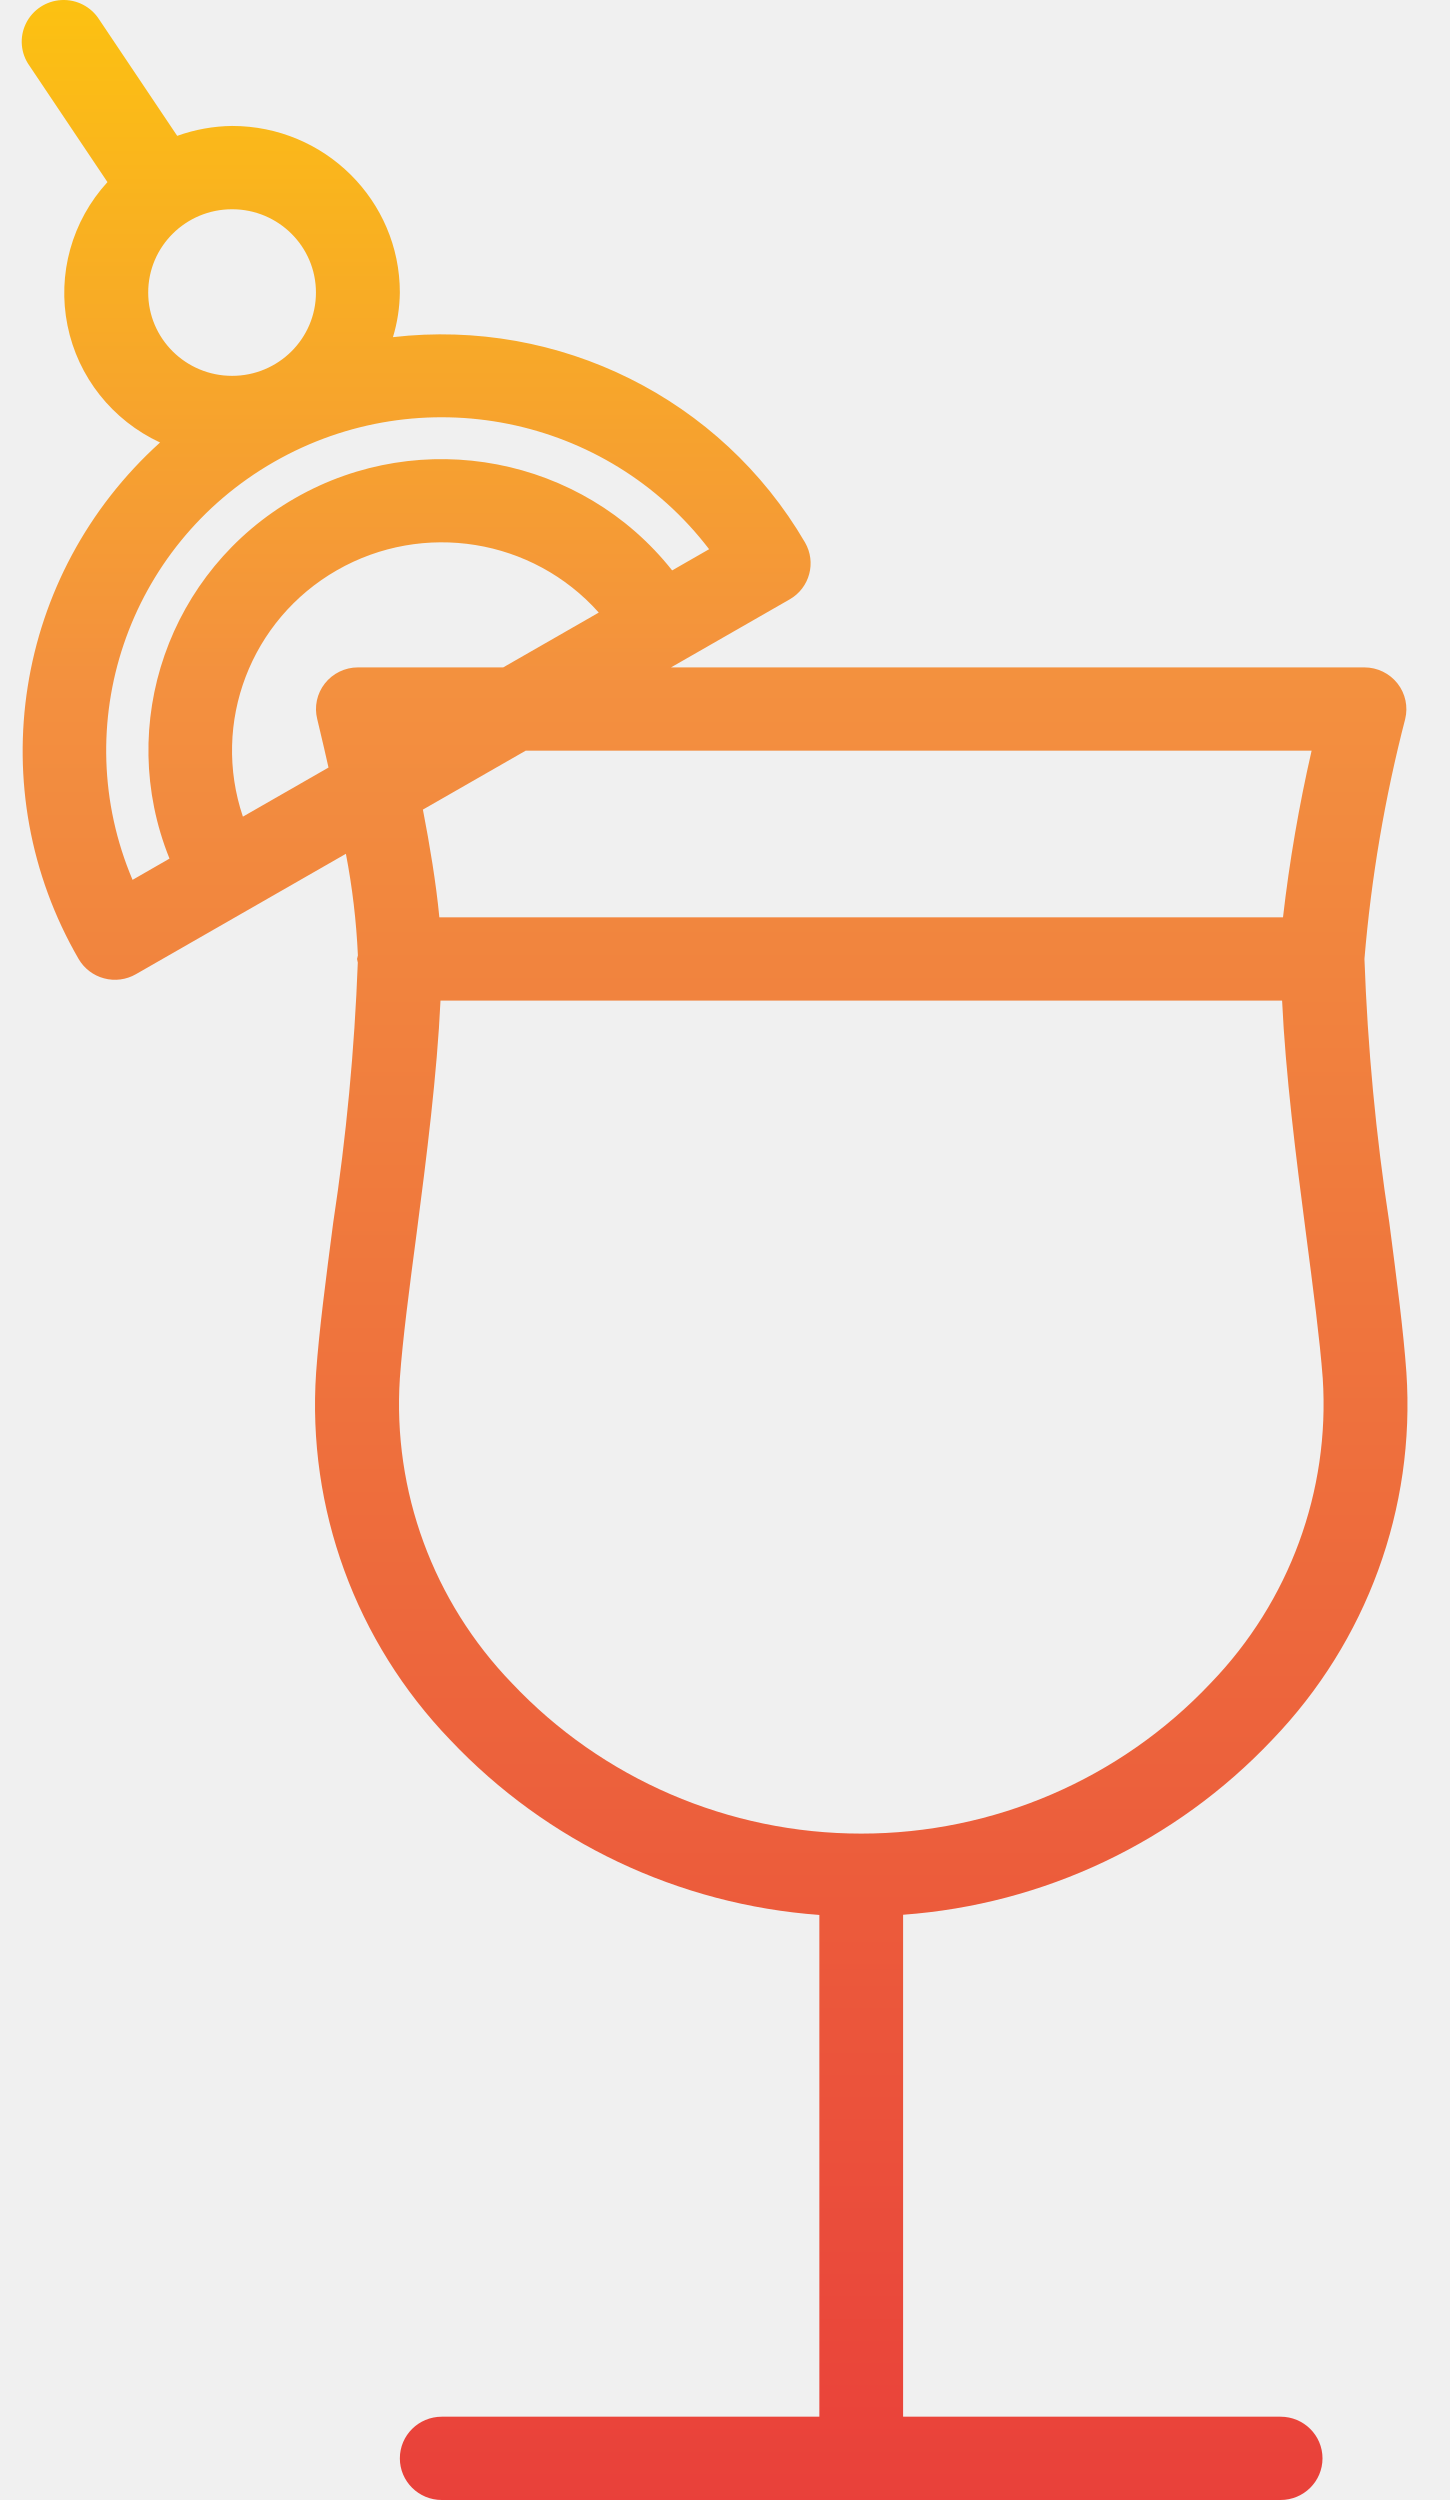
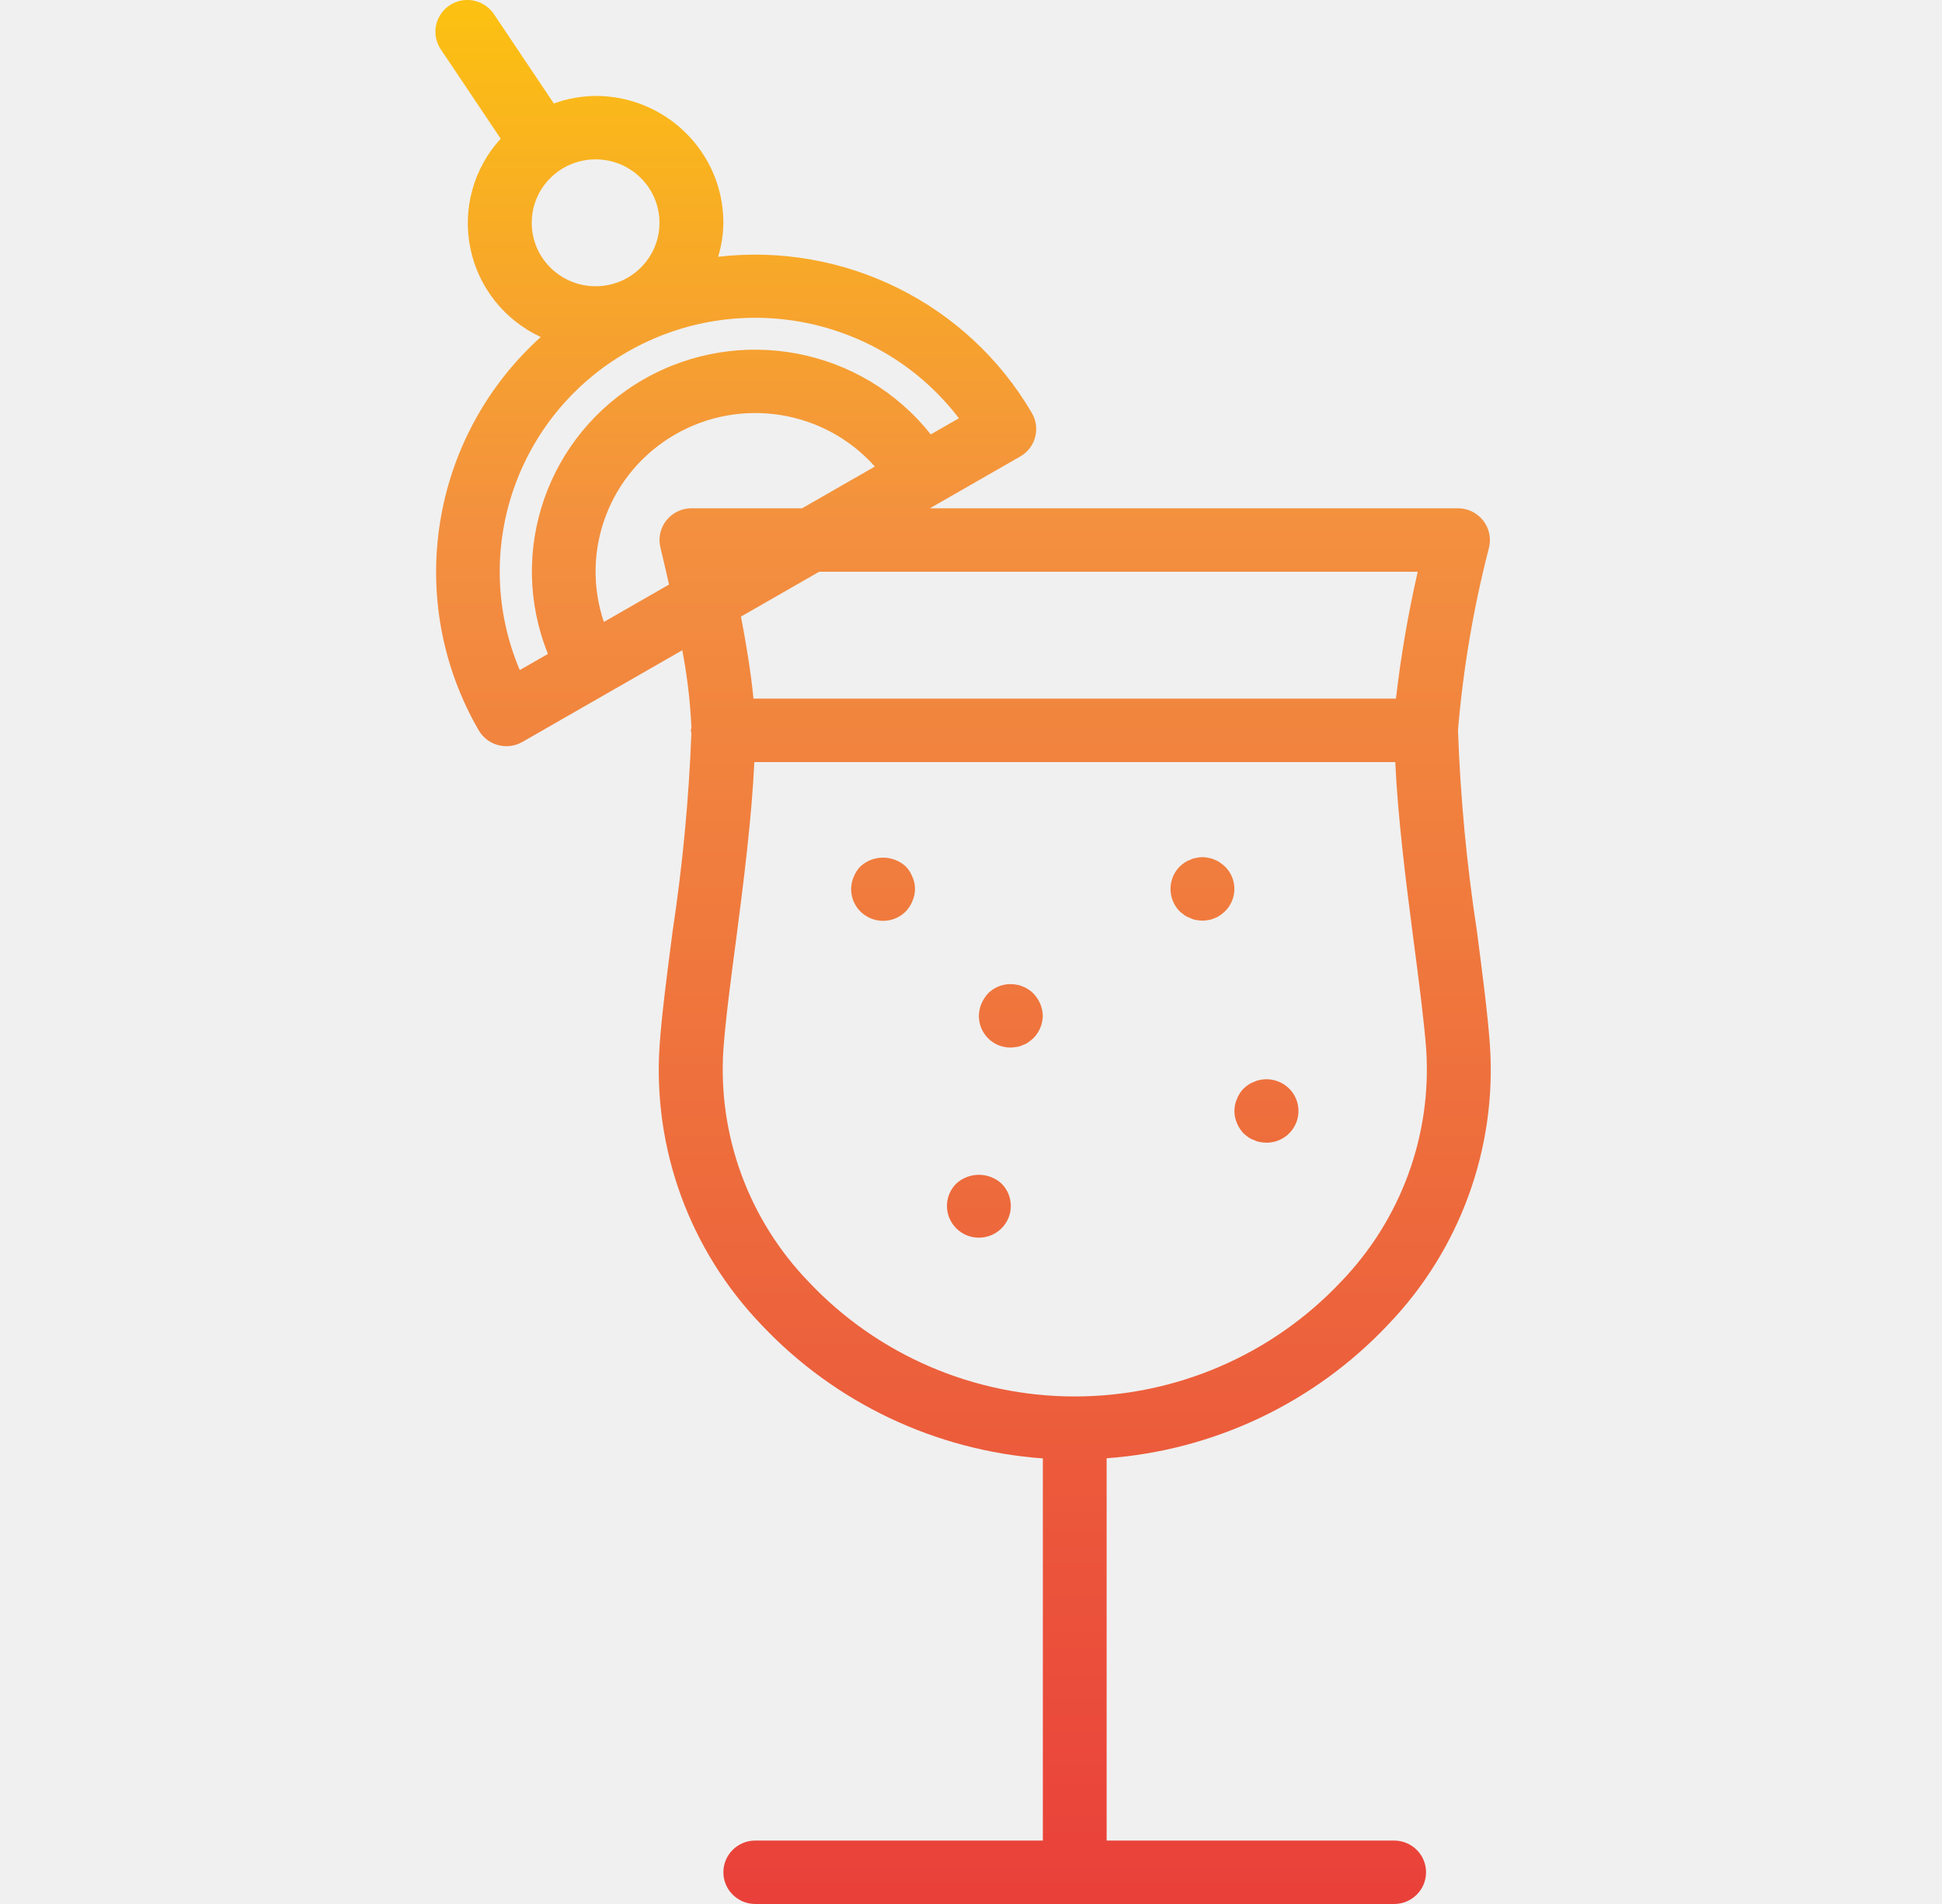
- <svg xmlns="http://www.w3.org/2000/svg" width="29" height="50" viewBox="0 0 29 50" fill="none">
-   <path d="M25.611 48.334H18.062V38.295C20.878 38.09 23.512 36.841 25.444 34.796C27.337 32.83 28.311 30.164 28.128 27.45C28.07 26.63 27.932 25.574 27.786 24.451C27.518 22.705 27.352 20.945 27.289 19.179C27.424 17.561 27.696 15.957 28.103 14.384C28.165 14.135 28.109 13.871 27.95 13.669C27.791 13.467 27.547 13.348 27.289 13.348H13.42L13.614 13.237L15.794 11.987C16.195 11.757 16.331 11.247 16.1 10.849C14.422 7.972 11.185 6.359 7.859 6.743C7.947 6.454 7.993 6.154 7.997 5.851C7.997 4.011 6.495 2.519 4.642 2.519C4.267 2.523 3.896 2.591 3.544 2.717L1.985 0.392C1.823 0.135 1.533 -0.015 1.228 0.001C0.923 0.018 0.651 0.197 0.518 0.471C0.385 0.744 0.412 1.067 0.589 1.315L2.149 3.642C1.439 4.418 1.142 5.482 1.35 6.51C1.557 7.538 2.245 8.406 3.201 8.85C0.283 11.486 -0.395 15.783 1.572 19.179C1.683 19.37 1.866 19.51 2.081 19.567C2.296 19.625 2.525 19.595 2.718 19.484L6.918 17.076C7.047 17.747 7.127 18.426 7.158 19.108C7.152 19.132 7.146 19.155 7.141 19.179C7.145 19.204 7.15 19.228 7.156 19.252C7.09 20.994 6.926 22.732 6.664 24.455C6.518 25.574 6.38 26.63 6.322 27.454C6.139 30.168 7.113 32.834 9.006 34.8C10.937 36.845 13.572 38.094 16.387 38.299V48.334H8.836C8.372 48.334 7.997 48.707 7.997 49.167C7.997 49.627 8.372 50 8.836 50H25.611C26.075 50 26.45 49.627 26.45 49.167C26.45 48.707 26.075 48.334 25.611 48.334ZM11.83 12.335L10.064 13.348H7.158C6.9 13.348 6.656 13.467 6.497 13.669C6.338 13.871 6.282 14.135 6.345 14.384C6.345 14.394 6.444 14.785 6.57 15.351L4.858 16.333C4.225 14.455 5.011 12.395 6.738 11.405C8.464 10.415 10.654 10.768 11.975 12.251L11.83 12.335ZM4.642 4.185C5.568 4.185 6.319 4.931 6.319 5.851C6.319 6.771 5.568 7.517 4.642 7.517C3.715 7.517 2.964 6.771 2.964 5.851C2.964 4.931 3.715 4.185 4.642 4.185ZM2.651 17.597C1.338 14.501 2.55 10.918 5.479 9.239C8.409 7.559 12.139 8.307 14.182 10.984L13.443 11.408C11.641 9.131 8.427 8.515 5.901 9.963C3.375 11.412 2.305 14.484 3.39 17.172L2.651 17.597ZM10.513 15.014H26.232C25.98 16.114 25.789 17.226 25.66 18.346H8.787C8.722 17.666 8.595 16.899 8.458 16.192L10.513 15.014ZM7.997 27.568C8.052 26.797 8.187 25.764 8.332 24.669C8.531 23.144 8.743 21.463 8.81 20.012H25.642C25.709 21.463 25.92 23.144 26.119 24.669C26.262 25.764 26.397 26.797 26.455 27.568C26.601 29.821 25.788 32.031 24.215 33.661C22.405 35.582 19.874 36.672 17.225 36.672C14.576 36.672 12.046 35.582 10.236 33.661C8.663 32.031 7.851 29.821 7.997 27.568Z" fill="url(#paint0_linear)" />
+ <svg xmlns="http://www.w3.org/2000/svg" width="51" height="50" viewBox="0 0 51 50" fill="none">
+   <g clip-path="url(#clip0)">
+     <path d="M36.611 48.334H29.062V38.295C31.878 38.09 34.512 36.841 36.444 34.796C38.337 32.83 39.311 30.164 39.128 27.45C39.07 26.63 38.932 25.574 38.786 24.451C38.518 22.705 38.352 20.945 38.289 19.179C38.424 17.561 38.696 15.957 39.103 14.384C39.165 14.135 39.109 13.871 38.95 13.669C38.791 13.467 38.547 13.348 38.289 13.348H24.42L24.614 13.237L26.794 11.987C27.195 11.757 27.331 11.247 27.1 10.849C25.422 7.972 22.185 6.359 18.859 6.743C18.947 6.454 18.993 6.154 18.997 5.851C18.997 4.011 17.495 2.519 15.642 2.519C15.268 2.523 14.896 2.591 14.544 2.717L12.985 0.392C12.823 0.135 12.533 -0.015 12.228 0.001C11.923 0.018 11.651 0.197 11.518 0.471C11.385 0.744 11.412 1.067 11.589 1.315L13.149 3.642C12.439 4.418 12.142 5.482 12.35 6.51C12.557 7.538 13.245 8.406 14.201 8.85C11.283 11.486 10.605 15.783 12.572 19.179C12.683 19.37 12.866 19.51 13.081 19.567C13.296 19.625 13.525 19.595 13.718 19.484L17.918 17.076C18.047 17.747 18.127 18.426 18.158 19.108C18.152 19.132 18.146 19.155 18.141 19.179C18.145 19.204 18.15 19.228 18.157 19.252C18.09 20.994 17.925 22.732 17.664 24.455C17.518 25.574 17.38 26.63 17.322 27.454C17.139 30.168 18.113 32.834 20.006 34.8C21.937 36.845 24.572 38.094 27.387 38.299V48.334H19.836C19.372 48.334 18.997 48.707 18.997 49.167C18.997 49.627 19.372 50 19.836 50H36.611C37.075 50 37.45 49.627 37.45 49.167C37.45 48.707 37.075 48.334 36.611 48.334ZM22.83 12.335L21.064 13.348H18.158C17.9 13.348 17.656 13.467 17.497 13.669C17.338 13.871 17.282 14.135 17.345 14.384C17.345 14.394 17.444 14.785 17.57 15.351L15.858 16.333C15.225 14.455 16.011 12.395 17.738 11.405C19.464 10.415 21.654 10.768 22.975 12.251L22.83 12.335ZM15.642 4.185C16.568 4.185 17.319 4.931 17.319 5.851C17.319 6.771 16.568 7.517 15.642 7.517C14.715 7.517 13.964 6.771 13.964 5.851C13.964 4.931 14.715 4.185 15.642 4.185ZM13.65 17.597C12.338 14.501 13.55 10.918 16.479 9.239C19.409 7.559 23.139 8.307 25.182 10.984L24.443 11.408C22.641 9.131 19.427 8.515 16.901 9.963C14.375 11.412 13.305 14.484 14.39 17.172L13.65 17.597ZM21.513 15.014H37.232C36.98 16.114 36.789 17.226 36.66 18.346H19.787C19.722 17.666 19.595 16.899 19.459 16.192L21.513 15.014ZM18.997 27.568C19.052 26.797 19.187 25.764 19.332 24.669C19.531 23.144 19.743 21.463 19.81 20.012H36.642C36.709 21.463 36.92 23.144 37.119 24.669C37.263 25.764 37.397 26.797 37.455 27.568C37.601 29.821 36.788 32.031 35.215 33.661C33.405 35.582 30.874 36.672 28.225 36.672C25.576 36.672 23.046 35.582 21.236 33.661C19.663 32.031 18.851 29.821 18.997 27.568Z" fill="url(#paint0_linear)" />
+     <path d="M31.108 24.036C31.155 24.067 31.206 24.092 31.26 24.11C31.31 24.136 31.364 24.153 31.419 24.16C31.472 24.17 31.525 24.176 31.578 24.177C31.632 24.176 31.685 24.17 31.737 24.16C31.793 24.153 31.847 24.136 31.898 24.11C31.949 24.094 31.997 24.069 32.04 24.036C32.085 24.006 32.127 23.973 32.166 23.936C32.327 23.78 32.417 23.567 32.417 23.344C32.417 23.121 32.327 22.908 32.166 22.753C32.127 22.716 32.085 22.682 32.04 22.653C31.997 22.62 31.949 22.595 31.898 22.578C31.847 22.553 31.793 22.536 31.737 22.528C31.633 22.503 31.524 22.503 31.419 22.528C31.364 22.536 31.31 22.552 31.26 22.578C31.206 22.596 31.155 22.621 31.108 22.653C31.064 22.684 31.023 22.717 30.983 22.753C30.659 23.081 30.659 23.607 30.983 23.936L31.108 24.036Z" fill="url(#paint1_linear)" />
+     <path d="M32.484 29.492C32.525 29.594 32.585 29.687 32.661 29.767L32.785 29.867C32.833 29.898 32.884 29.923 32.937 29.941C32.985 29.965 33.036 29.983 33.089 29.991C33.144 30.001 33.2 30.006 33.256 30.008C33.597 30.01 33.905 29.807 34.036 29.494C34.166 29.182 34.094 28.822 33.852 28.584C33.651 28.387 33.365 28.303 33.089 28.359C33.036 28.368 32.985 28.385 32.937 28.409C32.884 28.427 32.833 28.452 32.785 28.484C32.742 28.515 32.7 28.548 32.661 28.584C32.583 28.662 32.523 28.756 32.484 28.859C32.395 29.06 32.395 29.29 32.484 29.492Z" fill="url(#paint2_linear)" />
+     <path d="M25.112 31.083C24.786 31.409 24.788 31.935 25.115 32.259C25.442 32.583 25.972 32.583 26.299 32.259C26.627 31.935 26.628 31.409 26.303 31.083C25.966 30.774 25.448 30.774 25.112 31.083Z" fill="url(#paint3_linear)" />
+     <path d="M27.133 26.085C27.097 26.045 27.054 26.012 27.007 25.985C26.964 25.952 26.916 25.927 26.865 25.91C26.814 25.885 26.761 25.868 26.704 25.86C26.431 25.805 26.148 25.89 25.95 26.085C25.875 26.166 25.816 26.259 25.773 26.36C25.731 26.46 25.708 26.568 25.707 26.676C25.705 26.898 25.793 27.111 25.95 27.268C26.108 27.425 26.323 27.512 26.546 27.509C26.599 27.508 26.652 27.502 26.704 27.492C26.761 27.485 26.814 27.468 26.865 27.442C26.916 27.426 26.964 27.401 27.007 27.368C27.052 27.338 27.094 27.305 27.133 27.268C27.292 27.111 27.382 26.899 27.385 26.676C27.381 26.454 27.29 26.243 27.133 26.085Z" fill="url(#paint4_linear)" />
+     <path d="M23.786 22.753C23.45 22.445 22.931 22.445 22.595 22.753C22.52 22.832 22.46 22.926 22.419 23.028C22.376 23.128 22.354 23.235 22.352 23.344C22.35 23.683 22.554 23.988 22.869 24.118C23.184 24.248 23.546 24.176 23.786 23.936C23.862 23.856 23.922 23.763 23.962 23.661C24.052 23.459 24.052 23.23 23.962 23.028C23.922 22.926 23.862 22.832 23.786 22.753Z" fill="url(#paint5_linear)" />
+   </g>
  <defs>
-     <linearGradient id="paint0_linear" x1="14.299" y1="51.033" x2="14.299" y2="-1.582" gradientUnits="userSpaceOnUse">
+     <linearGradient id="paint0_linear" x1="25.299" y1="51.033" x2="25.299" y2="-1.582" gradientUnits="userSpaceOnUse">
      <stop stop-color="#E93E3A" />
      <stop offset="0.354" stop-color="#ED683C" />
      <stop offset="0.709" stop-color="#F3903F" />
      <stop offset="1" stop-color="#FDC70C" />
    </linearGradient>
+     <linearGradient id="paint1_linear" x1="31.579" y1="51.033" x2="31.579" y2="-1.582" gradientUnits="userSpaceOnUse">
+       <stop stop-color="#E93E3A" />
+       <stop offset="0.354" stop-color="#ED683C" />
+       <stop offset="0.709" stop-color="#F3903F" />
+       <stop offset="1" stop-color="#FDC70C" />
+     </linearGradient>
+     <linearGradient id="paint2_linear" x1="33.256" y1="51.033" x2="33.256" y2="-1.582" gradientUnits="userSpaceOnUse">
+       <stop stop-color="#E93E3A" />
+       <stop offset="0.354" stop-color="#ED683C" />
+       <stop offset="0.709" stop-color="#F3903F" />
+       <stop offset="1" stop-color="#FDC70C" />
+     </linearGradient>
+     <linearGradient id="paint3_linear" x1="25.707" y1="51.033" x2="25.707" y2="-1.582" gradientUnits="userSpaceOnUse">
+       <stop stop-color="#E93E3A" />
+       <stop offset="0.354" stop-color="#ED683C" />
+       <stop offset="0.709" stop-color="#F3903F" />
+       <stop offset="1" stop-color="#FDC70C" />
+     </linearGradient>
+     <linearGradient id="paint4_linear" x1="26.546" y1="51.033" x2="26.546" y2="-1.582" gradientUnits="userSpaceOnUse">
+       <stop stop-color="#E93E3A" />
+       <stop offset="0.354" stop-color="#ED683C" />
+       <stop offset="0.709" stop-color="#F3903F" />
+       <stop offset="1" stop-color="#FDC70C" />
+     </linearGradient>
+     <linearGradient id="paint5_linear" x1="23.191" y1="51.033" x2="23.191" y2="-1.582" gradientUnits="userSpaceOnUse">
+       <stop stop-color="#E93E3A" />
+       <stop offset="0.354" stop-color="#ED683C" />
+       <stop offset="0.709" stop-color="#F3903F" />
+       <stop offset="1" stop-color="#FDC70C" />
+     </linearGradient>
+     <clipPath id="clip0">
+       <rect x="0.09" width="50.347" height="50" fill="white" />
+     </clipPath>
  </defs>
</svg>
